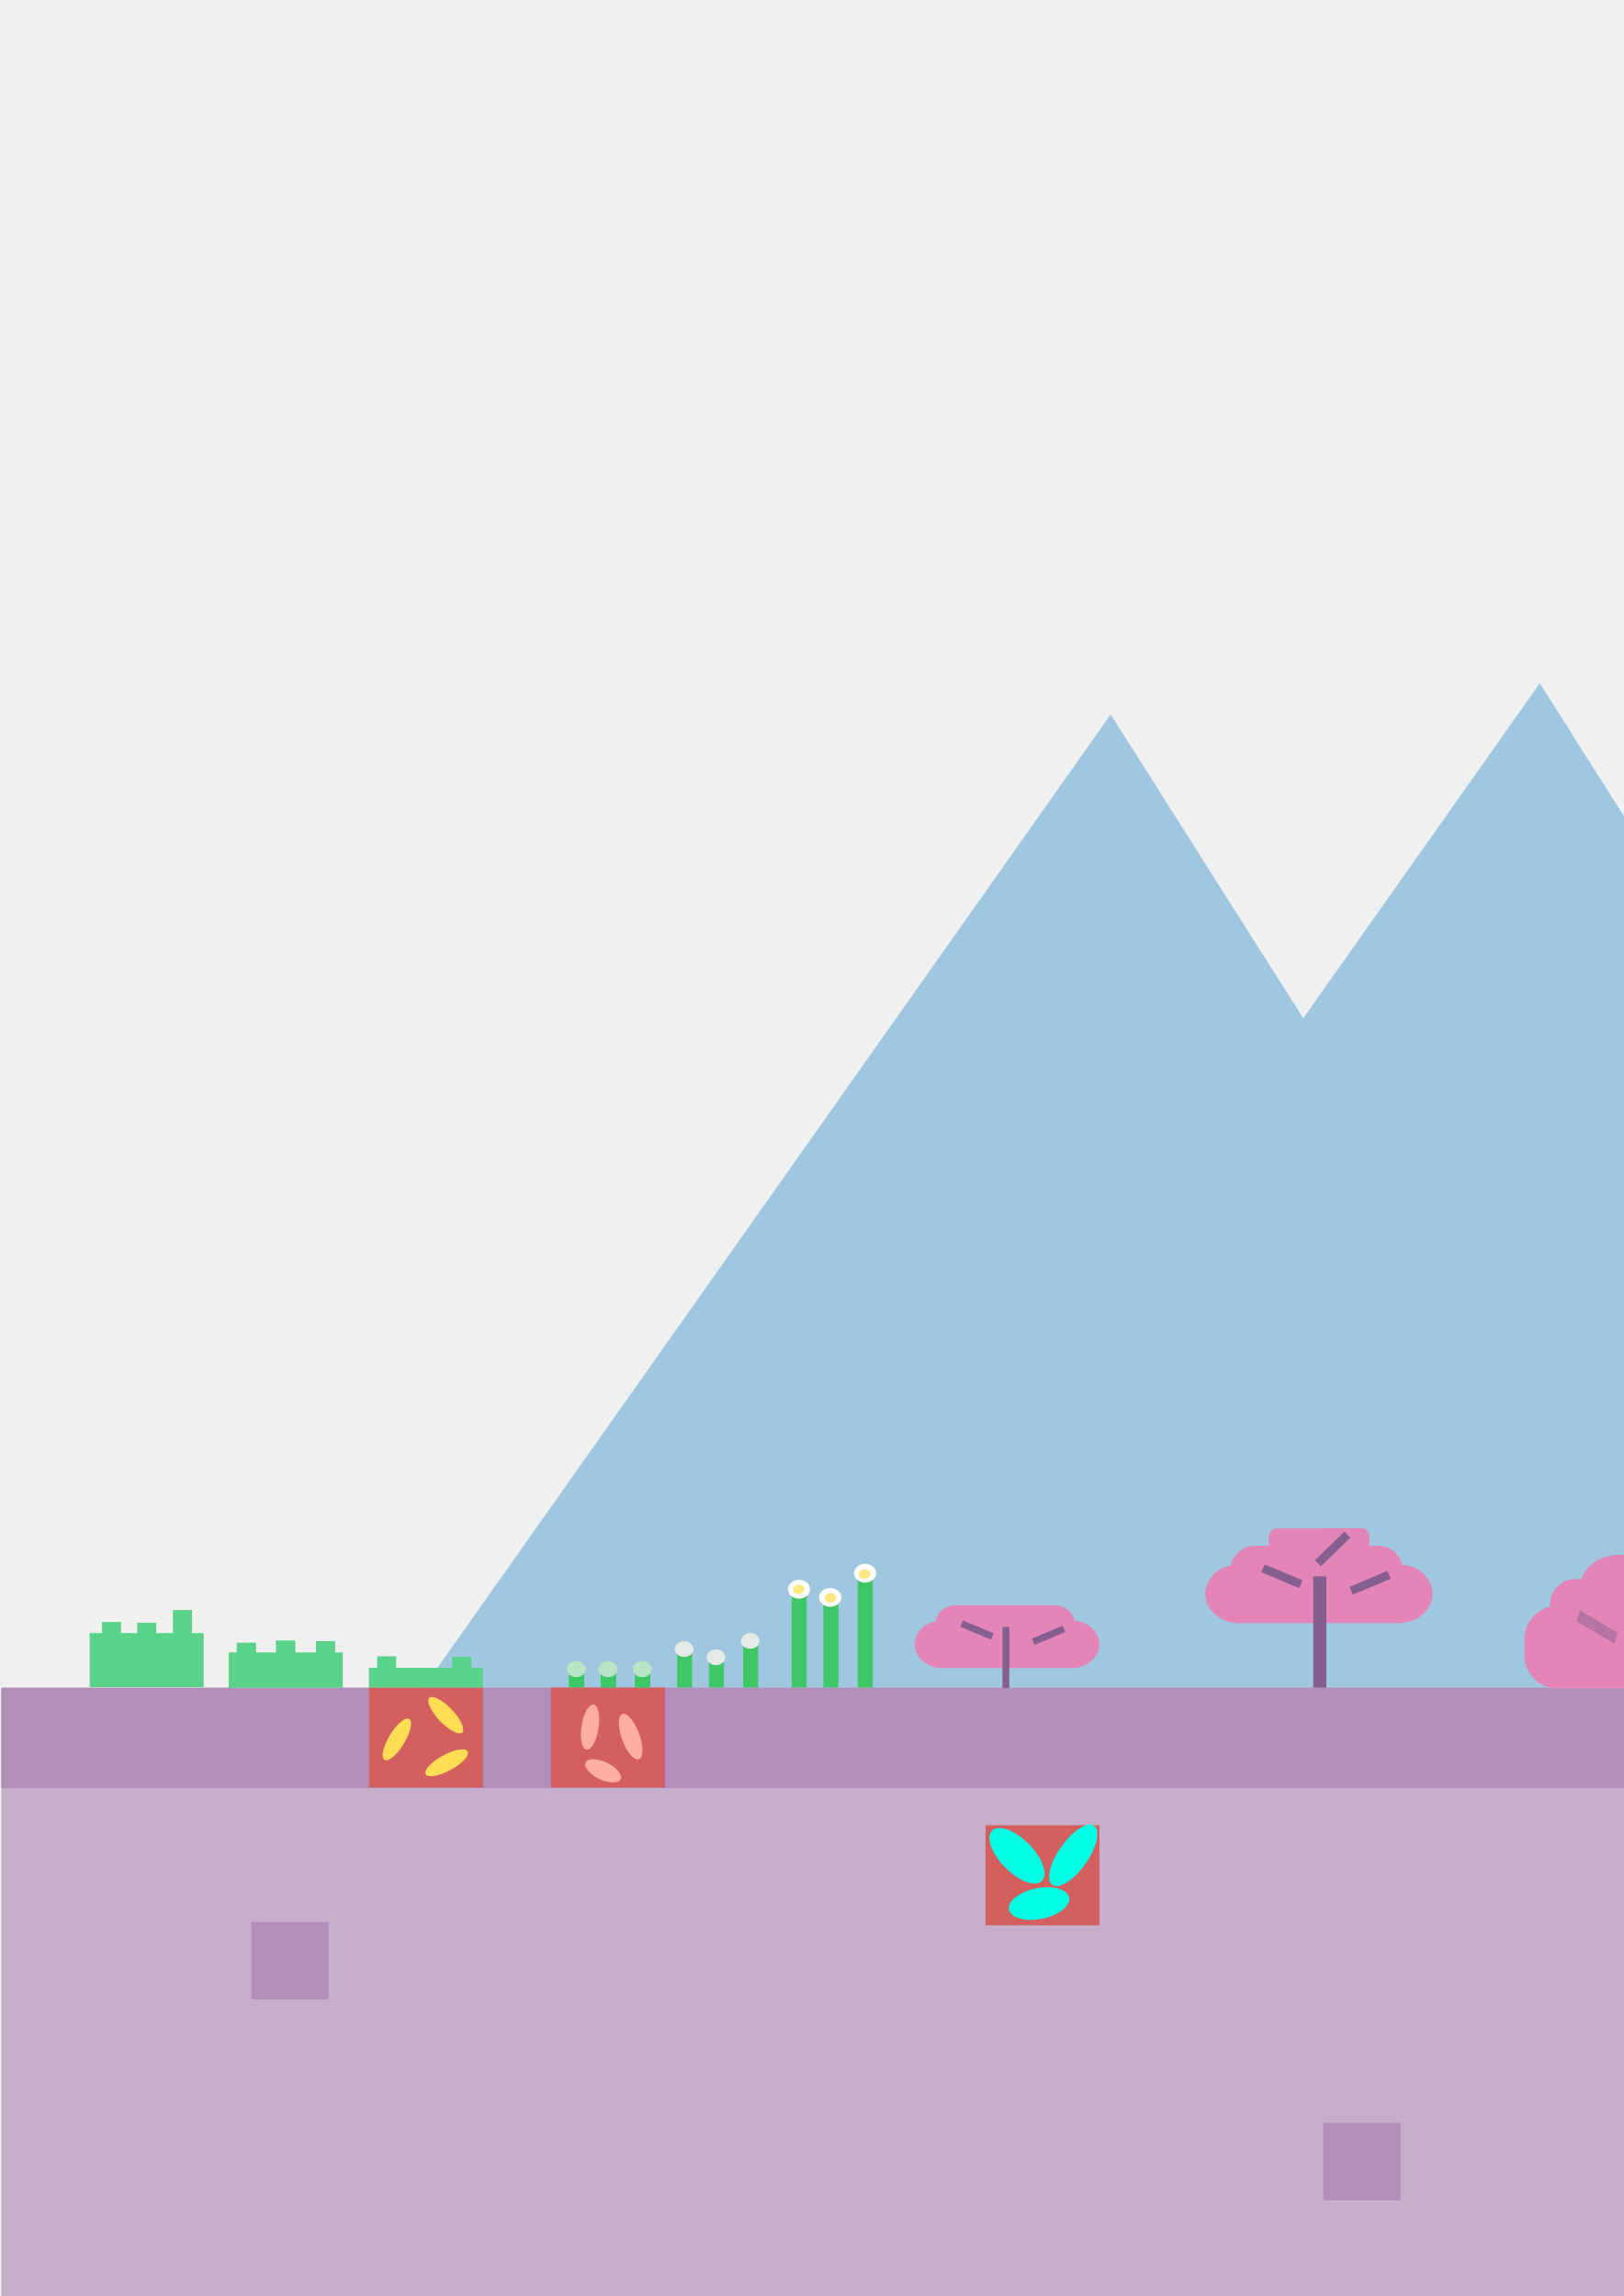
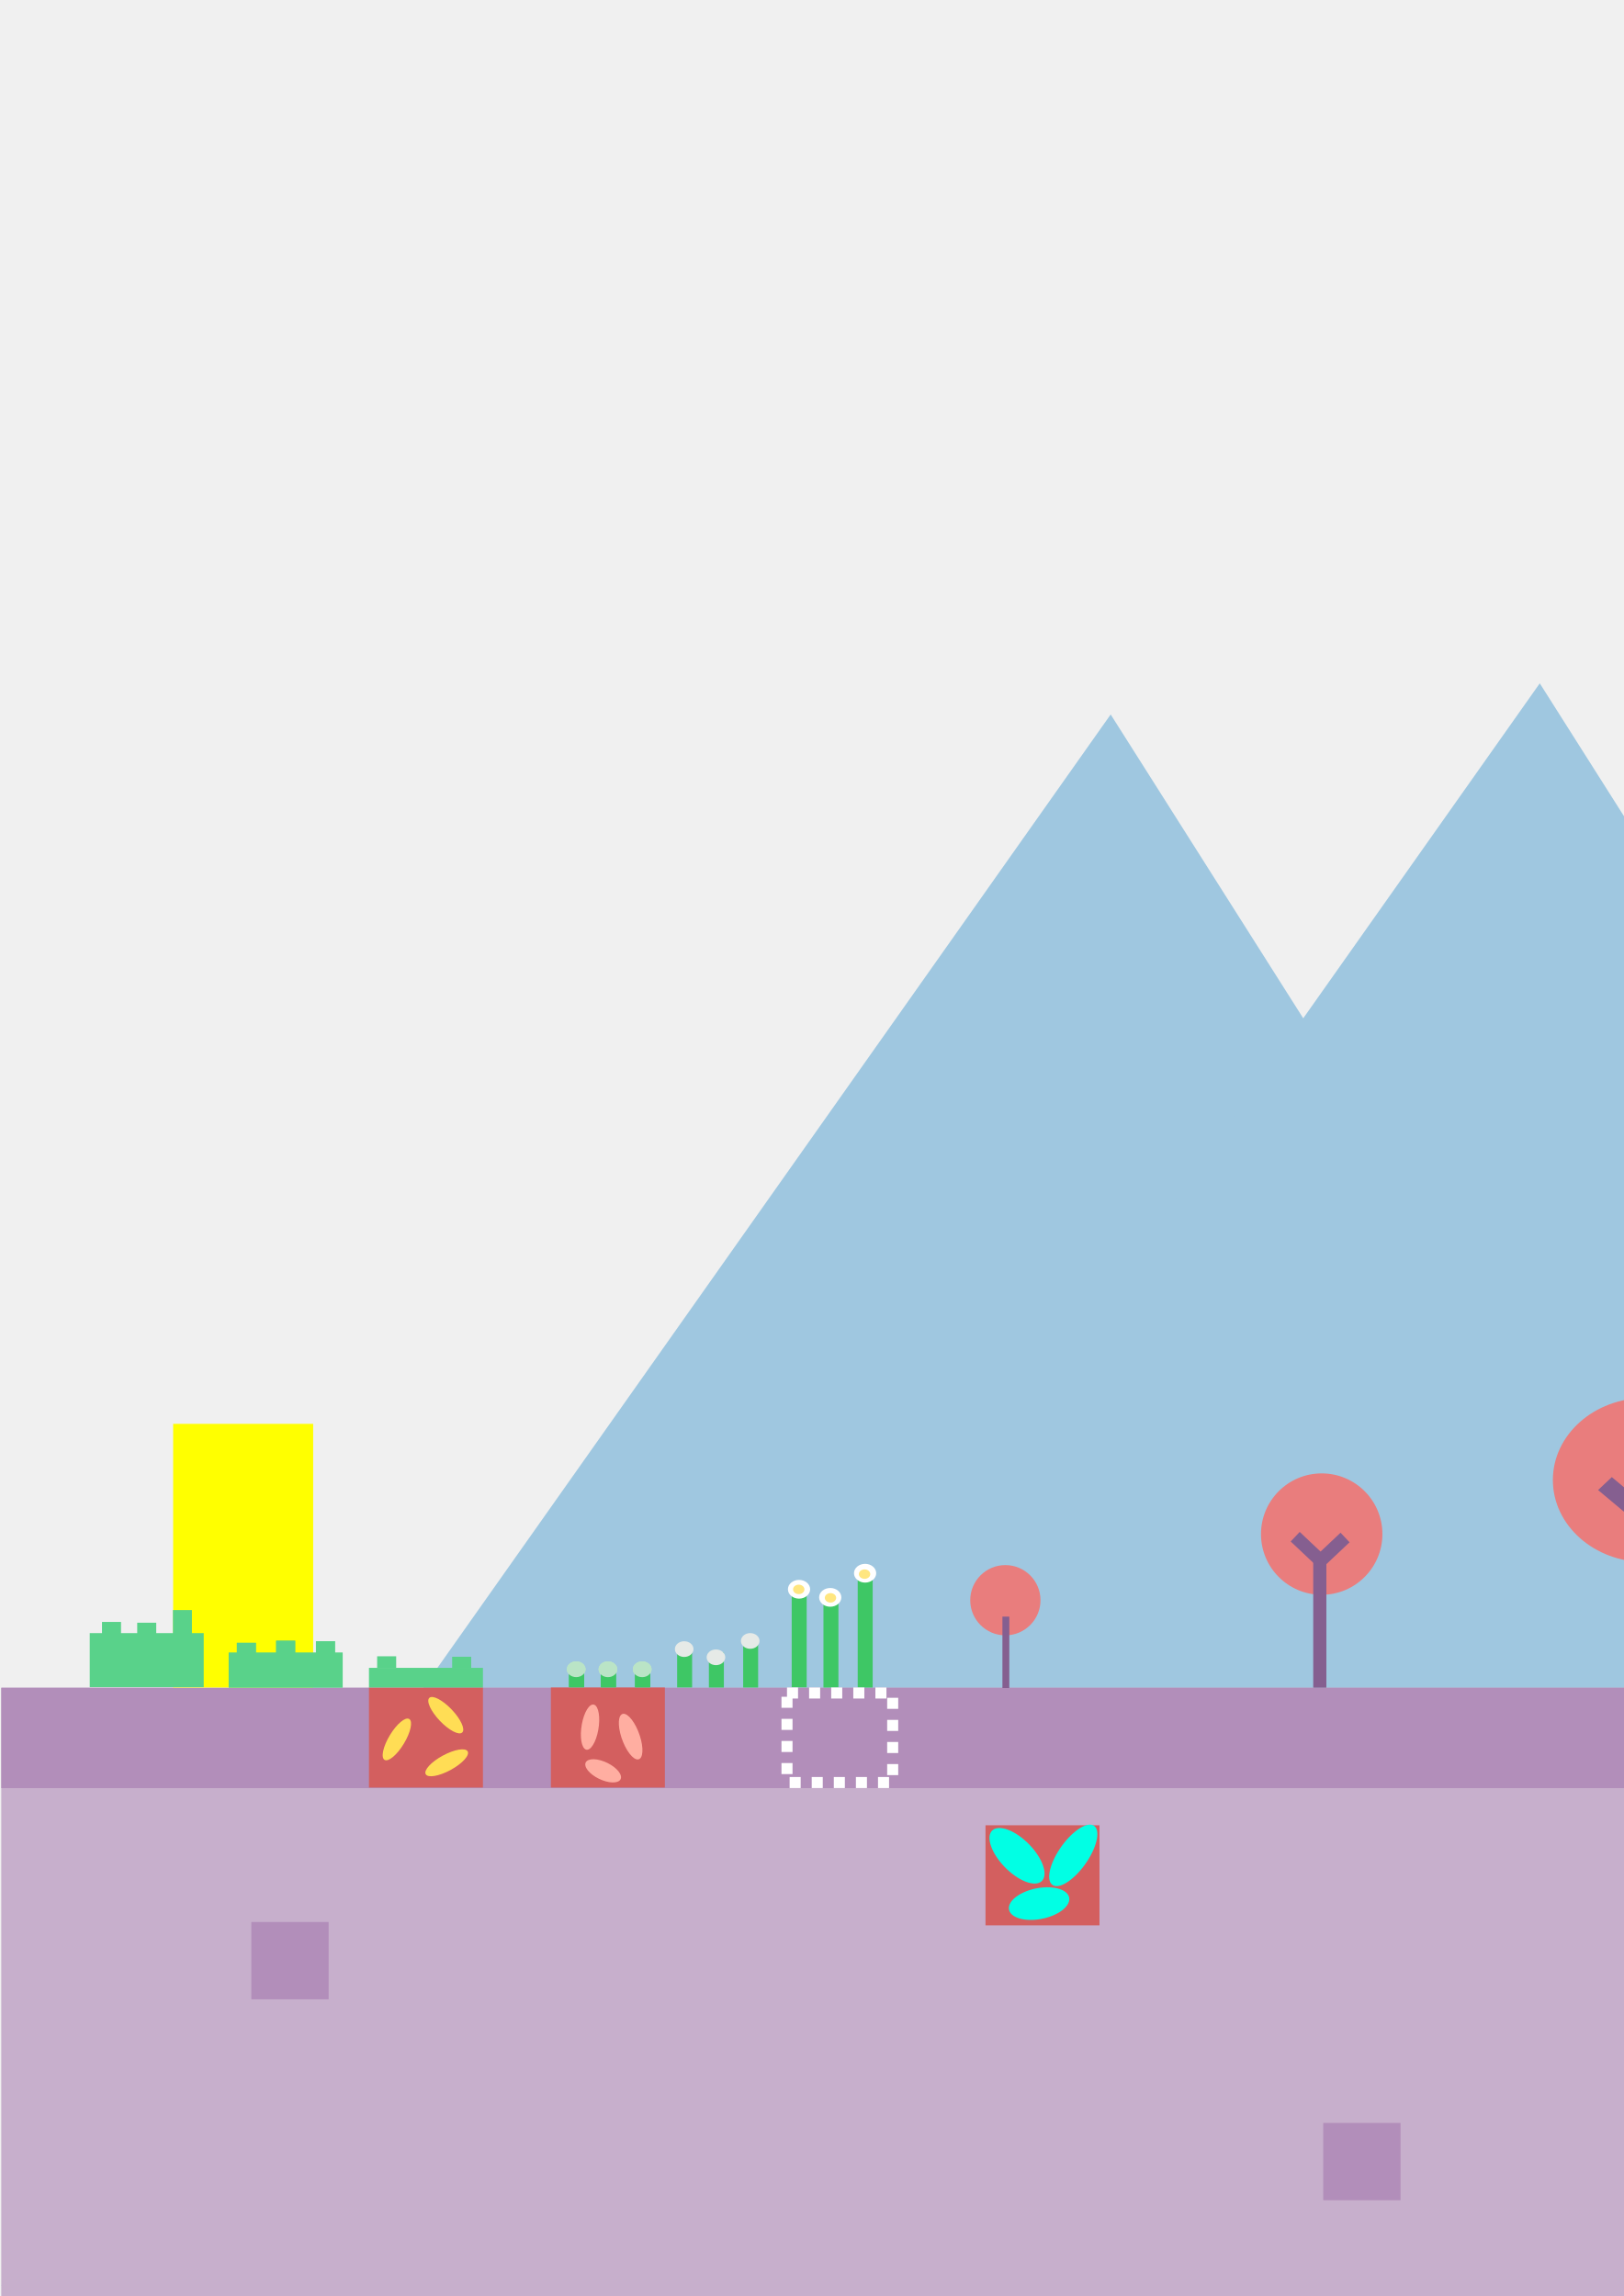
<svg xmlns="http://www.w3.org/2000/svg" width="210mm" height="297mm" viewBox="0 0 210 297" version="1.1" id="svg8">
  <defs id="defs2" />
  <g id="layer1" style="display:inline" />
  <g id="layer4" style="display:inline">
    <path style="opacity:1;fill:#9fc7e0;fill-opacity:1;stroke:none;stroke-width:1.323;stroke-miterlimit:4;stroke-dasharray:none;stroke-opacity:1" id="path5440" d="M 77.107,83.821 184.521,280.342 291.934,476.862 68.036,471.625 -155.863,466.388 -39.378,275.104 Z" transform="matrix(0.6158886,0,0,0.531199,96.15798,47.89345)" />
    <path style="opacity:1;fill:#9fc7e0;fill-opacity:1;stroke:none;stroke-width:1.323;stroke-miterlimit:4;stroke-dasharray:none;stroke-opacity:1" id="path5440-3" d="M 77.107,83.821 184.521,280.342 291.934,476.862 68.036,471.625 -155.863,466.388 -39.378,275.104 Z" transform="matrix(0.6158886,0,0,0.531199,151.6552,43.86594)" />
    <path style="opacity:1;fill:#9fc7e0;fill-opacity:1;stroke:none;stroke-width:1.323;stroke-miterlimit:4;stroke-dasharray:none;stroke-opacity:1" id="path5440-1" d="M 77.107,83.821 184.521,280.342 291.934,476.862 68.036,471.625 -155.863,466.388 -39.378,275.104 Z" transform="matrix(0.6158886,0,0,0.531199,939.9286,29.89231)" />
    <path style="opacity:1;fill:#9fc7e0;fill-opacity:1;stroke:none;stroke-width:1.323;stroke-miterlimit:4;stroke-dasharray:none;stroke-opacity:1" id="path5440-3-3" d="M 77.107,83.821 184.521,280.342 291.934,476.862 68.036,471.625 -155.863,466.388 -39.378,275.104 Z" transform="matrix(0.6158886,0,0,0.531199,995.4259,25.86479)" />
  </g>
  <g id="layer3" style="display:inline">
    <rect style="opacity:1;fill:#72ba8a;fill-opacity:1;stroke:none;stroke-width:0.624;stroke-miterlimit:4;stroke-dasharray:none;stroke-opacity:1" id="rect5387-7" width="110.974" height="151.564" x="301.22" y="156.149" rx="52.961" />
    <rect style="opacity:1;fill:#a0d0c2;fill-opacity:1;stroke:none;stroke-width:0.692;stroke-miterlimit:4;stroke-dasharray:none;stroke-opacity:1" id="rect5387" width="110.974" height="186.437" x="397.065" y="113.71" rx="52.961" />
    <rect style="opacity:1;fill:#72ba8a;fill-opacity:1;stroke:none;stroke-width:0.624;stroke-miterlimit:4;stroke-dasharray:none;stroke-opacity:1" id="rect5387-7-5" width="110.974" height="151.564" x="-843.935" y="156.311" rx="52.961" transform="scale(-1,1)" />
    <rect style="opacity:1;fill:#a0d0c2;fill-opacity:1;stroke:none;stroke-width:0.692;stroke-miterlimit:4;stroke-dasharray:none;stroke-opacity:1" id="rect5387-4" width="110.974" height="186.437" x="-748.089" y="113.872" rx="52.961" transform="scale(-1,1)" />
  </g>
  <g id="layer2" style="display:inline">
    <rect style="opacity:1;fill:#c7afcc;fill-opacity:1;stroke:none;stroke-width:5.535;stroke-miterlimit:4;stroke-dasharray:none;stroke-opacity:1" id="rect4543" width="1202.22" height="80.494" x="0.164" y="218.319" />
    <rect style="opacity:1;fill:#b28eba;fill-opacity:1;stroke:none;stroke-width:3.434;stroke-miterlimit:4;stroke-dasharray:none;stroke-opacity:1" id="rect4545" width="1202.22" height="12.985" x="0.164" y="218.319" />
    <rect style="opacity:1;fill:#b28eba;fill-opacity:1;stroke:none;stroke-width:1.323;stroke-miterlimit:4;stroke-dasharray:none;stroke-opacity:1" id="rect5277" width="10" height="10" x="32.506" y="248.619" />
    <rect style="opacity:1;fill:#b28eba;fill-opacity:1;stroke:none;stroke-width:1.323;stroke-miterlimit:4;stroke-dasharray:none;stroke-opacity:1" id="rect5277-1" width="10" height="10" x="171.137" y="274.613" />
    <rect style="opacity:1;fill:#b28eba;fill-opacity:1;stroke:none;stroke-width:1.323;stroke-miterlimit:4;stroke-dasharray:none;stroke-opacity:1" id="rect5277-1-5" width="10" height="10" x="328.375" y="254.202" />
    <rect style="opacity:1;fill:#b28eba;fill-opacity:1;stroke:none;stroke-width:1.323;stroke-miterlimit:4;stroke-dasharray:none;stroke-opacity:1" id="rect5277-1-5-8" width="10" height="10" x="528.702" y="273.101" />
    <rect style="opacity:1;fill:#b28eba;fill-opacity:1;stroke:none;stroke-width:1.323;stroke-miterlimit:4;stroke-dasharray:none;stroke-opacity:1" id="rect5277-1-5-8-6" width="10" height="10" x="685.94" y="254.958" />
    <rect style="opacity:1;fill:#b28eba;fill-opacity:1;stroke:none;stroke-width:1.323;stroke-miterlimit:4;stroke-dasharray:none;stroke-opacity:1" id="rect5277-1-5-8-6-3" width="10" height="10" x="843.935" y="277.637" />
    <rect style="opacity:1;fill:#b28eba;fill-opacity:1;stroke:none;stroke-width:1.323;stroke-miterlimit:4;stroke-dasharray:none;stroke-opacity:1" id="rect5277-1-5-8-6-3-5" width="10" height="10" x="1052.577" y="247.399" />
+   </g>
+   <g id="layer7">
+     <rect style="opacity:1;fill:#ffff00;fill-opacity:1;stroke:none;stroke-width:1.339;stroke-miterlimit:4;stroke-dasharray:none;stroke-opacity:1" id="rect6040" width="18.108" height="34.105" x="22.395" y="184.182" />
  </g>
  <g id="layer5" style="display:inline">
    <rect style="opacity:1;fill:#d35f5f;fill-opacity:1;stroke:none;stroke-width:1.569;stroke-miterlimit:4;stroke-dasharray:none;stroke-opacity:1" id="rect5478" width="14.741" height="12.946" x="47.719" y="218.286" />
    <rect style="opacity:1;fill:#ffdd55;fill-opacity:1;stroke:none;stroke-width:1.609;stroke-miterlimit:4;stroke-dasharray:none;stroke-opacity:1" id="rect5480" width="2.113" height="6.176" x="159.195" y="162.987" rx="12.162" transform="rotate(31.12703)" />
    <rect style="opacity:1;fill:#ffdd55;fill-opacity:1;stroke:none;stroke-width:1.609;stroke-miterlimit:4;stroke-dasharray:none;stroke-opacity:1" id="rect5480-2" width="2.113" height="6.176" x="-112.229" y="197.386" rx="12.162" transform="rotate(-43.57705)" />
    <rect style="opacity:1;fill:#ffdd55;fill-opacity:1;stroke:none;stroke-width:1.609;stroke-miterlimit:4;stroke-dasharray:none;stroke-opacity:1" id="rect5480-2-9" width="2.113" height="6.176" x="226.944" y="54.79" rx="12.162" transform="rotate(61.53915)" />
  </g>
  <g id="g5545" style="display:inline">
    <rect y="218.286" x="71.249" height="12.946" width="14.741" id="rect5533" style="opacity:1;fill:#d35f5f;fill-opacity:1;stroke:none;stroke-width:1.569;stroke-miterlimit:4;stroke-dasharray:none;stroke-opacity:1" />
    <rect transform="matrix(0.9835002,-0.1809071,-0.1056129,0.9944073,0,0)" rx="13.408" y="240.611" x="102.582" height="5.868" width="2.329" id="rect5535" style="opacity:1;fill:#ffaea1;fill-opacity:1;stroke:none;stroke-width:1.647;stroke-miterlimit:4;stroke-dasharray:none;stroke-opacity:1" />
    <rect transform="matrix(0.8052767,-0.5928992,0.3802753,0.9248734,0,0)" rx="13.86" y="233.189" x="-11.501" height="6.199" width="2.408" id="rect5537" style="opacity:1;fill:#ffaea1;fill-opacity:1;stroke:none;stroke-width:1.721;stroke-miterlimit:4;stroke-dasharray:none;stroke-opacity:1" />
    <rect transform="matrix(-0.2375493,-0.9713755,0.9634786,0.2677855,0,0)" rx="16.126" y="22.112" x="-230.469" height="4.751" width="2.802" id="rect5541" style="opacity:1;fill:#ffaea1;fill-opacity:1;stroke:none;stroke-width:1.625;stroke-miterlimit:4;stroke-dasharray:none;stroke-opacity:1" />
  </g>
  <g id="layer6" style="display:inline">
    <rect style="opacity:1;fill:#59d28a;fill-opacity:1;stroke:none;stroke-width:1.365;stroke-miterlimit:4;stroke-dasharray:none;stroke-opacity:1" id="rect5558" width="14.741" height="2.54" x="47.719" y="215.746" />
    <rect style="opacity:1;fill:#59d28a;fill-opacity:1;stroke:none;stroke-width:1.739;stroke-miterlimit:4;stroke-dasharray:none;stroke-opacity:1" id="rect5560" width="2.46" height="1.497" x="48.778" y="214.25" />
    <rect style="opacity:1;fill:#59d28a;fill-opacity:1;stroke:none;stroke-width:1.739;stroke-miterlimit:4;stroke-dasharray:none;stroke-opacity:1" id="rect5560-3" width="2.46" height="1.497" x="58.478" y="214.31" />
  </g>
  <g id="g5598" style="display:inline">
    <rect y="213.784" x="29.577" height="4.503" width="14.741" id="rect5592" style="opacity:1;fill:#59d28a;fill-opacity:1;stroke:none;stroke-width:1.817;stroke-miterlimit:4;stroke-dasharray:none;stroke-opacity:1" />
    <rect y="212.511" x="30.635" height="1.802" width="2.46" id="rect5594" style="opacity:1;fill:#59d28a;fill-opacity:1;stroke:none;stroke-width:1.908;stroke-miterlimit:4;stroke-dasharray:none;stroke-opacity:1" />
    <rect y="212.296" x="40.864" height="2.653" width="2.46" id="rect5596" style="opacity:1;fill:#59d28a;fill-opacity:1;stroke:none;stroke-width:2.315;stroke-miterlimit:4;stroke-dasharray:none;stroke-opacity:1" />
    <rect y="212.236" x="35.717" height="2.653" width="2.46" id="rect5596-0" style="opacity:1;fill:#59d28a;fill-opacity:1;stroke:none;stroke-width:2.315;stroke-miterlimit:4;stroke-dasharray:none;stroke-opacity:1" />
  </g>
  <g id="g5623" style="display:inline">
    <rect style="opacity:1;fill:#59d28a;fill-opacity:1;stroke:none;stroke-width:1.817;stroke-miterlimit:4;stroke-dasharray:none;stroke-opacity:1" id="rect5615" width="14.741" height="4.503" x="29.577" y="213.784" />
    <rect style="opacity:1;fill:#59d28a;fill-opacity:1;stroke:none;stroke-width:1.908;stroke-miterlimit:4;stroke-dasharray:none;stroke-opacity:1" id="rect5617" width="2.46" height="1.802" x="30.635" y="212.511" />
    <rect style="opacity:1;fill:#59d28a;fill-opacity:1;stroke:none;stroke-width:2.315;stroke-miterlimit:4;stroke-dasharray:none;stroke-opacity:1" id="rect5619" width="2.46" height="2.653" x="40.864" y="212.296" />
    <rect style="opacity:1;fill:#59d28a;fill-opacity:1;stroke:none;stroke-width:2.315;stroke-miterlimit:4;stroke-dasharray:none;stroke-opacity:1" id="rect5621" width="2.46" height="2.653" x="35.717" y="212.236" />
    <rect style="opacity:1;fill:#59d28a;fill-opacity:1;stroke:none;stroke-width:2.263;stroke-miterlimit:4;stroke-dasharray:none;stroke-opacity:1" id="rect5615-3" width="14.741" height="6.989" x="11.606" y="211.252" />
    <rect style="opacity:1;fill:#59d28a;fill-opacity:1;stroke:none;stroke-width:2.378;stroke-miterlimit:4;stroke-dasharray:none;stroke-opacity:1" id="rect5617-7" width="2.46" height="2.797" x="13.193" y="209.806" />
    <rect style="opacity:1;fill:#59d28a;fill-opacity:1;stroke:none;stroke-width:3.279;stroke-miterlimit:4;stroke-dasharray:none;stroke-opacity:1" id="rect5619-5" width="2.46" height="5.32" x="22.364" y="208.27" />
    <rect style="opacity:1;fill:#59d28a;fill-opacity:1;stroke:none;stroke-width:2.885;stroke-miterlimit:4;stroke-dasharray:none;stroke-opacity:1" id="rect5621-2" width="2.46" height="4.117" x="17.746" y="209.907" />
  </g>
  <g id="g5663" style="display:inline">
    <rect y="216.229" x="73.608" height="2.021" width="1.937" id="rect5657" style="opacity:1;fill:#3ec765;fill-opacity:1;stroke:none;stroke-width:0.441;stroke-miterlimit:4;stroke-dasharray:none;stroke-opacity:1" />
    <ellipse style="opacity:1;fill:#bae4c6;fill-opacity:1;stroke:none;stroke-width:1.292;stroke-miterlimit:4;stroke-dasharray:none;stroke-opacity:1" id="path5665" cx="74.522" cy="215.929" rx="1.204" ry="1.016" />
    <rect y="216.233" x="77.715" height="2.021" width="1.937" id="rect5657-7" style="opacity:1;fill:#3ec765;fill-opacity:1;stroke:none;stroke-width:0.441;stroke-miterlimit:4;stroke-dasharray:none;stroke-opacity:1" />
    <ellipse style="opacity:1;fill:#bae4c6;fill-opacity:1;stroke:none;stroke-width:1.292;stroke-miterlimit:4;stroke-dasharray:none;stroke-opacity:1" id="path5665-4" cx="78.628" cy="215.933" rx="1.204" ry="1.016" />
    <rect y="216.233" x="82.147" height="2.021" width="1.937" id="rect5657-7-7" style="opacity:1;fill:#3ec765;fill-opacity:1;stroke:none;stroke-width:0.441;stroke-miterlimit:4;stroke-dasharray:none;stroke-opacity:1" />
    <ellipse style="opacity:1;fill:#bae4c6;fill-opacity:1;stroke:none;stroke-width:1.292;stroke-miterlimit:4;stroke-dasharray:none;stroke-opacity:1" id="path5665-4-9" cx="83.06" cy="215.933" rx="1.204" ry="1.016" />
  </g>
  <g id="g5715" style="display:inline">
    <rect style="opacity:1;fill:#3ec765;fill-opacity:1;stroke:none;stroke-width:0.441;stroke-miterlimit:4;stroke-dasharray:none;stroke-opacity:1" id="rect5703" width="1.937" height="2.021" x="73.608" y="216.229" />
    <ellipse ry="1.016" rx="1.204" cy="215.929" cx="74.522" id="ellipse5705" style="opacity:1;fill:#bae4c6;fill-opacity:1;stroke:none;stroke-width:1.292;stroke-miterlimit:4;stroke-dasharray:none;stroke-opacity:1" />
    <rect style="opacity:1;fill:#3ec765;fill-opacity:1;stroke:none;stroke-width:0.441;stroke-miterlimit:4;stroke-dasharray:none;stroke-opacity:1" id="rect5707" width="1.937" height="2.021" x="77.715" y="216.233" />
    <ellipse ry="1.016" rx="1.204" cy="215.933" cx="78.628" id="ellipse5709" style="opacity:1;fill:#bae4c6;fill-opacity:1;stroke:none;stroke-width:1.292;stroke-miterlimit:4;stroke-dasharray:none;stroke-opacity:1" />
    <rect style="opacity:1;fill:#3ec765;fill-opacity:1;stroke:none;stroke-width:0.441;stroke-miterlimit:4;stroke-dasharray:none;stroke-opacity:1" id="rect5711" width="1.937" height="2.021" x="82.147" y="216.233" />
    <ellipse ry="1.016" rx="1.204" cy="215.933" cx="83.06" id="ellipse5713" style="opacity:1;fill:#bae4c6;fill-opacity:1;stroke:none;stroke-width:1.292;stroke-miterlimit:4;stroke-dasharray:none;stroke-opacity:1" />
    <rect style="opacity:1;fill:#3ec765;fill-opacity:1;stroke:none;stroke-width:0.66;stroke-miterlimit:4;stroke-dasharray:none;stroke-opacity:1" id="rect5703-0" width="1.937" height="4.521" x="87.577" y="213.76" />
    <ellipse ry="1.016" rx="1.204" cy="213.32" cx="88.49" id="ellipse5705-8" style="opacity:1;fill:#e6eae7;fill-opacity:1;stroke:none;stroke-width:1.292;stroke-miterlimit:4;stroke-dasharray:none;stroke-opacity:1" />
    <rect style="opacity:1;fill:#3ec765;fill-opacity:1;stroke:none;stroke-width:0.66;stroke-miterlimit:4;stroke-dasharray:none;stroke-opacity:1" id="rect5707-1" width="1.937" height="4.521" x="91.684" y="213.77" />
    <ellipse ry="1.016" rx="1.204" cy="214.382" cx="92.597" id="ellipse5709-1" style="opacity:1;fill:#e6eae7;fill-opacity:1;stroke:none;stroke-width:1.292;stroke-miterlimit:4;stroke-dasharray:none;stroke-opacity:1" />
    <rect style="opacity:1;fill:#3ec765;fill-opacity:1;stroke:none;stroke-width:0.736;stroke-miterlimit:4;stroke-dasharray:none;stroke-opacity:1" id="rect5711-4" width="1.937" height="5.623" x="96.116" y="212.667" />
    <ellipse ry="1.016" rx="1.204" cy="212.266" cx="97.029" id="ellipse5713-1" style="opacity:1;fill:#e6eae7;fill-opacity:1;stroke:none;stroke-width:1.292;stroke-miterlimit:4;stroke-dasharray:none;stroke-opacity:1" />
  </g>
  <g id="g5771" style="display:inline">
    <rect y="216.229" x="73.608" height="2.021" width="1.937" id="rect5747" style="opacity:1;fill:#3ec765;fill-opacity:1;stroke:none;stroke-width:0.441;stroke-miterlimit:4;stroke-dasharray:none;stroke-opacity:1" />
    <ellipse style="opacity:1;fill:#bae4c6;fill-opacity:1;stroke:none;stroke-width:1.292;stroke-miterlimit:4;stroke-dasharray:none;stroke-opacity:1" id="ellipse5749" cx="74.522" cy="215.929" rx="1.204" ry="1.016" />
    <rect y="216.233" x="77.715" height="2.021" width="1.937" id="rect5751" style="opacity:1;fill:#3ec765;fill-opacity:1;stroke:none;stroke-width:0.441;stroke-miterlimit:4;stroke-dasharray:none;stroke-opacity:1" />
    <ellipse style="opacity:1;fill:#bae4c6;fill-opacity:1;stroke:none;stroke-width:1.292;stroke-miterlimit:4;stroke-dasharray:none;stroke-opacity:1" id="ellipse5753" cx="78.628" cy="215.933" rx="1.204" ry="1.016" />
    <rect y="216.233" x="82.147" height="2.021" width="1.937" id="rect5755" style="opacity:1;fill:#3ec765;fill-opacity:1;stroke:none;stroke-width:0.441;stroke-miterlimit:4;stroke-dasharray:none;stroke-opacity:1" />
    <ellipse style="opacity:1;fill:#bae4c6;fill-opacity:1;stroke:none;stroke-width:1.292;stroke-miterlimit:4;stroke-dasharray:none;stroke-opacity:1" id="ellipse5757" cx="83.06" cy="215.933" rx="1.204" ry="1.016" />
    <rect y="205.759" x="102.394" height="12.506" width="1.937" id="rect5759" style="opacity:1;fill:#3ec765;fill-opacity:1;stroke:none;stroke-width:1.097;stroke-miterlimit:4;stroke-dasharray:none;stroke-opacity:1" />
    <ellipse style="opacity:1;fill:#ffffff;fill-opacity:1;stroke:none;stroke-width:1.543;stroke-miterlimit:4;stroke-dasharray:none;stroke-opacity:1" id="ellipse5761" cx="103.342" cy="205.579" rx="1.437" ry="1.213" />
    <rect y="206.797" x="106.501" height="11.494" width="1.937" id="rect5763" style="opacity:1;fill:#3ec765;fill-opacity:1;stroke:none;stroke-width:1.052;stroke-miterlimit:4;stroke-dasharray:none;stroke-opacity:1" />
    <ellipse style="opacity:1;fill:#ffffff;fill-opacity:1;stroke:none;stroke-width:1.543;stroke-miterlimit:4;stroke-dasharray:none;stroke-opacity:1" id="ellipse5765" cx="107.378" cy="206.627" rx="1.437" ry="1.213" />
    <rect y="202.736" x="110.932" height="15.555" width="1.937" id="rect5767" style="opacity:1;fill:#3ec765;fill-opacity:1;stroke:none;stroke-width:1.224;stroke-miterlimit:4;stroke-dasharray:none;stroke-opacity:1" />
    <ellipse style="opacity:1;fill:#ffffff;fill-opacity:1;stroke:none;stroke-width:1.543;stroke-miterlimit:4;stroke-dasharray:none;stroke-opacity:1" id="ellipse5769" cx="111.886" cy="203.505" rx="1.437" ry="1.213" />
    <ellipse style="opacity:1;fill:#ffe680;fill-opacity:1;stroke:none;stroke-width:2.425;stroke-miterlimit:4;stroke-dasharray:none;stroke-opacity:1" id="path5773" cx="103.305" cy="205.597" rx="0.735" ry="0.612" />
    <ellipse style="opacity:1;fill:#ffe680;fill-opacity:1;stroke:none;stroke-width:2.425;stroke-miterlimit:4;stroke-dasharray:none;stroke-opacity:1" id="path5773-0" cx="107.409" cy="206.69" rx="0.735" ry="0.612" />
    <ellipse style="opacity:1;fill:#ffe680;fill-opacity:1;stroke:none;stroke-width:2.425;stroke-miterlimit:4;stroke-dasharray:none;stroke-opacity:1" id="path5773-0-8" cx="111.819" cy="203.622" rx="0.735" ry="0.612" />
  </g>
  <g style="display:inline" id="g5813">
    <rect style="opacity:1;fill:#d35f5f;fill-opacity:1;stroke:none;stroke-width:1.569;stroke-miterlimit:4;stroke-dasharray:none;stroke-opacity:1" id="rect5805" width="14.741" height="12.946" x="127.46" y="236.109" />
    <rect style="opacity:1;fill:#01ffe4;fill-opacity:1;stroke:none;stroke-width:2.851;stroke-miterlimit:4;stroke-dasharray:none;stroke-opacity:1" id="rect5807" width="4.529" height="9.049" x="-102.552" y="224.142" rx="26.071" transform="matrix(0.4183339,-0.9082933,0.75869,0.6514518,0,0)" />
    <rect style="opacity:1;fill:#01ffe4;fill-opacity:1;stroke:none;stroke-width:2.679;stroke-miterlimit:4;stroke-dasharray:none;stroke-opacity:1" id="rect5809" width="3.875" height="9.334" x="-252.718" y="-161.93" rx="22.308" transform="matrix(-0.9005664,-0.4347184,0.5534263,-0.8328982,0,0)" />
    <rect style="opacity:1;fill:#01ffe4;fill-opacity:1;stroke:none;stroke-width:2.694;stroke-miterlimit:4;stroke-dasharray:none;stroke-opacity:1" id="rect5811" width="4.965" height="7.367" x="-325.071" y="-145.633" rx="28.581" transform="matrix(-0.8158341,-0.5782861,0.9072872,-0.4205115,0,0)" />
  </g>
  <g id="g5835" style="display:inline">
-     <rect style="opacity:1;fill:#e385b7;fill-opacity:1;stroke:none;stroke-width:1.497;stroke-miterlimit:4;stroke-dasharray:none;stroke-opacity:1" id="rect5837" width="23.854" height="6.145" x="118.313" y="209.63" rx="3.497" />
-     <rect style="display:inline;opacity:1;fill:#e385b7;fill-opacity:1;stroke:none;stroke-width:1.128;stroke-miterlimit:4;stroke-dasharray:none;stroke-opacity:1" id="rect5837-8" width="17.984" height="4.633" x="121.008" y="207.643" rx="2.636" />
-     <rect style="opacity:1;fill:#855f90;fill-opacity:1;stroke:none;stroke-width:0.741;stroke-miterlimit:4;stroke-dasharray:none;stroke-opacity:1" id="rect5854" width="0.893" height="7.914" x="129.646" y="210.443" />
-     <rect style="display:inline;opacity:1;fill:#855f90;fill-opacity:1;stroke:none;stroke-width:0.546;stroke-miterlimit:4;stroke-dasharray:none;stroke-opacity:1" id="rect5854-9" width="0.893" height="4.306" x="-146.113" y="195.86" transform="rotate(-67.27196)" />
-     <rect style="display:inline;opacity:1;fill:#855f90;fill-opacity:1;stroke:none;stroke-width:0.546;stroke-miterlimit:4;stroke-dasharray:none;stroke-opacity:1" id="rect5854-9-9" width="0.893" height="4.306" x="-247.957" y="-45.51" transform="matrix(-0.3863574,-0.9223491,-0.9223491,0.3863574,0,0)" />
+     <circle style="opacity:1;fill:#e97d7d;fill-opacity:1;stroke:none;stroke-width:1.538;stroke-miterlimit:4;stroke-dasharray:none;stroke-opacity:1" id="path6037" cx="130.027" cy="206.997" r="4.544" />
+     <rect style="opacity:1;fill:#855f90;fill-opacity:1;stroke:none;stroke-width:0.8;stroke-miterlimit:4;stroke-dasharray:none;stroke-opacity:1" id="rect5854" width="0.893" height="9.237" x="129.646" y="209.121" />
  </g>
  <g style="display:inline" id="g5904">
-     <rect rx="4.308" y="202.384" x="155.884" height="7.569" width="29.385" id="rect5894" style="opacity:1;fill:#e385b7;fill-opacity:1;stroke:none;stroke-width:1.844;stroke-miterlimit:4;stroke-dasharray:none;stroke-opacity:1" />
-     <rect rx="3.248" y="199.937" x="159.203" height="5.707" width="22.154" id="rect5896" style="display:inline;opacity:1;fill:#e385b7;fill-opacity:1;stroke:none;stroke-width:1.39;stroke-miterlimit:4;stroke-dasharray:none;stroke-opacity:1" />
-     <rect y="203.916" x="169.844" height="14.391" width="1.702" id="rect5898" style="opacity:1;fill:#855f90;fill-opacity:1;stroke:none;stroke-width:1.378;stroke-miterlimit:4;stroke-dasharray:none;stroke-opacity:1" />
-     <rect rx="1.059" y="197.718" x="164.09" height="5.707" width="7.224" id="rect5896-8" style="display:inline;opacity:1;fill:#e385b7;fill-opacity:1;stroke:none;stroke-width:0.794;stroke-miterlimit:4;stroke-dasharray:none;stroke-opacity:1" />
-     <rect transform="rotate(-67.27196)" y="229.046" x="-124.56" height="5.304" width="1.1" id="rect5900" style="display:inline;opacity:1;fill:#855f90;fill-opacity:1;stroke:none;stroke-width:0.673;stroke-miterlimit:4;stroke-dasharray:none;stroke-opacity:1" />
-     <rect transform="matrix(-0.3863574,-0.9223491,-0.9223491,0.3863574,0,0)" y="-86.992" x="-257.852" height="5.304" width="1.1" id="rect5902" style="display:inline;opacity:1;fill:#855f90;fill-opacity:1;stroke:none;stroke-width:0.673;stroke-miterlimit:4;stroke-dasharray:none;stroke-opacity:1" />
-     <rect rx="1.059" y="197.68" x="169.886" height="5.707" width="7.224" id="rect5896-8-0" style="display:inline;opacity:1;fill:#e385b7;fill-opacity:1;stroke:none;stroke-width:0.794;stroke-miterlimit:4;stroke-dasharray:none;stroke-opacity:1" />
-     <rect y="-18.436" x="-264.376" height="5.304" width="1.1" id="rect5898-6" style="display:inline;opacity:1;fill:#855f90;fill-opacity:1;stroke:none;stroke-width:0.673;stroke-miterlimit:4;stroke-dasharray:none;stroke-opacity:1" transform="rotate(-134.1247)" />
+     <circle style="display:inline;opacity:1;fill:#e97d7d;fill-opacity:1;stroke:none;stroke-width:2.657;stroke-miterlimit:4;stroke-dasharray:none;stroke-opacity:1" id="path6037-0" cx="170.94" cy="198.443" r="7.851" />
+     <rect y="200.892" x="169.844" height="17.415" width="1.702" id="rect5898" style="opacity:1;fill:#855f90;fill-opacity:1;stroke:none;stroke-width:1.516;stroke-miterlimit:4;stroke-dasharray:none;stroke-opacity:1" />
+     <rect style="opacity:1;fill:#855f90;fill-opacity:1;stroke:none;stroke-width:0.927;stroke-miterlimit:4;stroke-dasharray:none;stroke-opacity:1" id="rect6057" width="1.702" height="4.385" x="-30.497" y="258.255" transform="rotate(-46.66921)" />
+     <rect style="display:inline;opacity:1;fill:#855f90;fill-opacity:1;stroke:none;stroke-width:0.927;stroke-miterlimit:4;stroke-dasharray:none;stroke-opacity:1" id="rect6057-4" width="1.702" height="4.385" x="-264.894" y="9.936" transform="matrix(-0.6862094,-0.7274041,-0.7274041,0.6862094,0,0)" />
  </g>
  <g id="g5975" style="display:inline">
-     <rect style="opacity:1;fill:#e385b7;fill-opacity:1;stroke:none;stroke-width:2.192;stroke-miterlimit:4;stroke-dasharray:none;stroke-opacity:1" id="rect5959" width="29.385" height="10.701" x="197.158" y="207.719" rx="4.308" />
-     <rect style="display:inline;opacity:1;fill:#e385b7;fill-opacity:1;stroke:none;stroke-width:1.653;stroke-miterlimit:4;stroke-dasharray:none;stroke-opacity:1" id="rect5961" width="22.154" height="8.068" x="200.477" y="204.259" rx="3.248" />
-     <rect style="opacity:1;fill:#855f90;fill-opacity:0.454;stroke:none;stroke-width:0.8;stroke-miterlimit:4;stroke-dasharray:none;stroke-opacity:1" id="rect5963" width="1.1" height="7.499" x="211.647" y="209.884" />
-     <rect style="display:inline;opacity:1;fill:#e385b7;fill-opacity:1;stroke:none;stroke-width:1.309;stroke-miterlimit:4;stroke-dasharray:none;stroke-opacity:1" id="rect5965" width="13.906" height="8.068" x="204.429" y="201.122" rx="5" />
-     <rect style="display:inline;opacity:1;fill:#855f90;fill-opacity:0.454;stroke:none;stroke-width:0.812;stroke-miterlimit:4;stroke-dasharray:none;stroke-opacity:1" id="rect5967" width="1.497" height="5.686" x="-78.943" y="263.035" transform="matrix(0.284087,-0.9587985,0.860442,0.5095483,0,0)" />
-     <rect style="display:inline;opacity:1;fill:#855f90;fill-opacity:0.454;stroke:none;stroke-width:0.812;stroke-miterlimit:4;stroke-dasharray:none;stroke-opacity:1" id="rect5969" width="1.497" height="5.686" x="-302.801" y="-157.027" transform="matrix(-0.284087,-0.9587985,-0.860442,0.5095483,0,0)" />
-     <rect transform="matrix(-0.7848213,-0.6197222,0.704851,-0.7093554,0,0)" style="display:inline;opacity:1;fill:#855f90;fill-opacity:0.454;stroke:none;stroke-width:0.803;stroke-miterlimit:4;stroke-dasharray:none;stroke-opacity:1" id="rect5973" width="1.545" height="5.375" x="-299.293" y="-32.167" />
+     <g id="g6102" transform="matrix(1.522549,0,0,1.351984,-108.6107,-74.87469)">
+       <circle r="7.851" cy="196.988" cx="211.095" id="path6037-0-1" style="display:inline;opacity:1;fill:#e97d7d;fill-opacity:1;stroke:none;stroke-width:2.657;stroke-miterlimit:4;stroke-dasharray:none;stroke-opacity:1" />
+       <rect style="display:inline;opacity:1;fill:#855f90;fill-opacity:1;stroke:none;stroke-width:1.516;stroke-miterlimit:4;stroke-dasharray:none;stroke-opacity:1" id="rect5898-1" width="1.702" height="17.415" x="209.999" y="199.437" />
+       <rect transform="rotate(-46.66921)" y="286.467" x="-1.884" height="4.385" width="1.702" id="rect6057-3" style="display:inline;opacity:1;fill:#855f90;fill-opacity:1;stroke:none;stroke-width:0.927;stroke-miterlimit:4;stroke-dasharray:none;stroke-opacity:1" />
+       <rect transform="matrix(-0.6862094,-0.7274041,-0.7274041,0.6862094,0,0)" y="-20.271" x="-291.391" height="4.385" width="1.702" id="rect6057-4-3" style="display:inline;opacity:1;fill:#855f90;fill-opacity:1;stroke:none;stroke-width:0.927;stroke-miterlimit:4;stroke-dasharray:none;stroke-opacity:1" />
+     </g>
+   </g>
+   <g id="layer8">
+     <rect style="display:inline;opacity:1;fill:none;fill-opacity:1;stroke:#ffffff;stroke-width:1.429;stroke-miterlimit:4;stroke-dasharray:1.429, 1.429;stroke-opacity:1;stroke-dashoffset:0;stroke-linejoin:miter" id="rect5805-9" width="13.67" height="11.581" x="101.786" y="218.998" />
  </g>
</svg>
